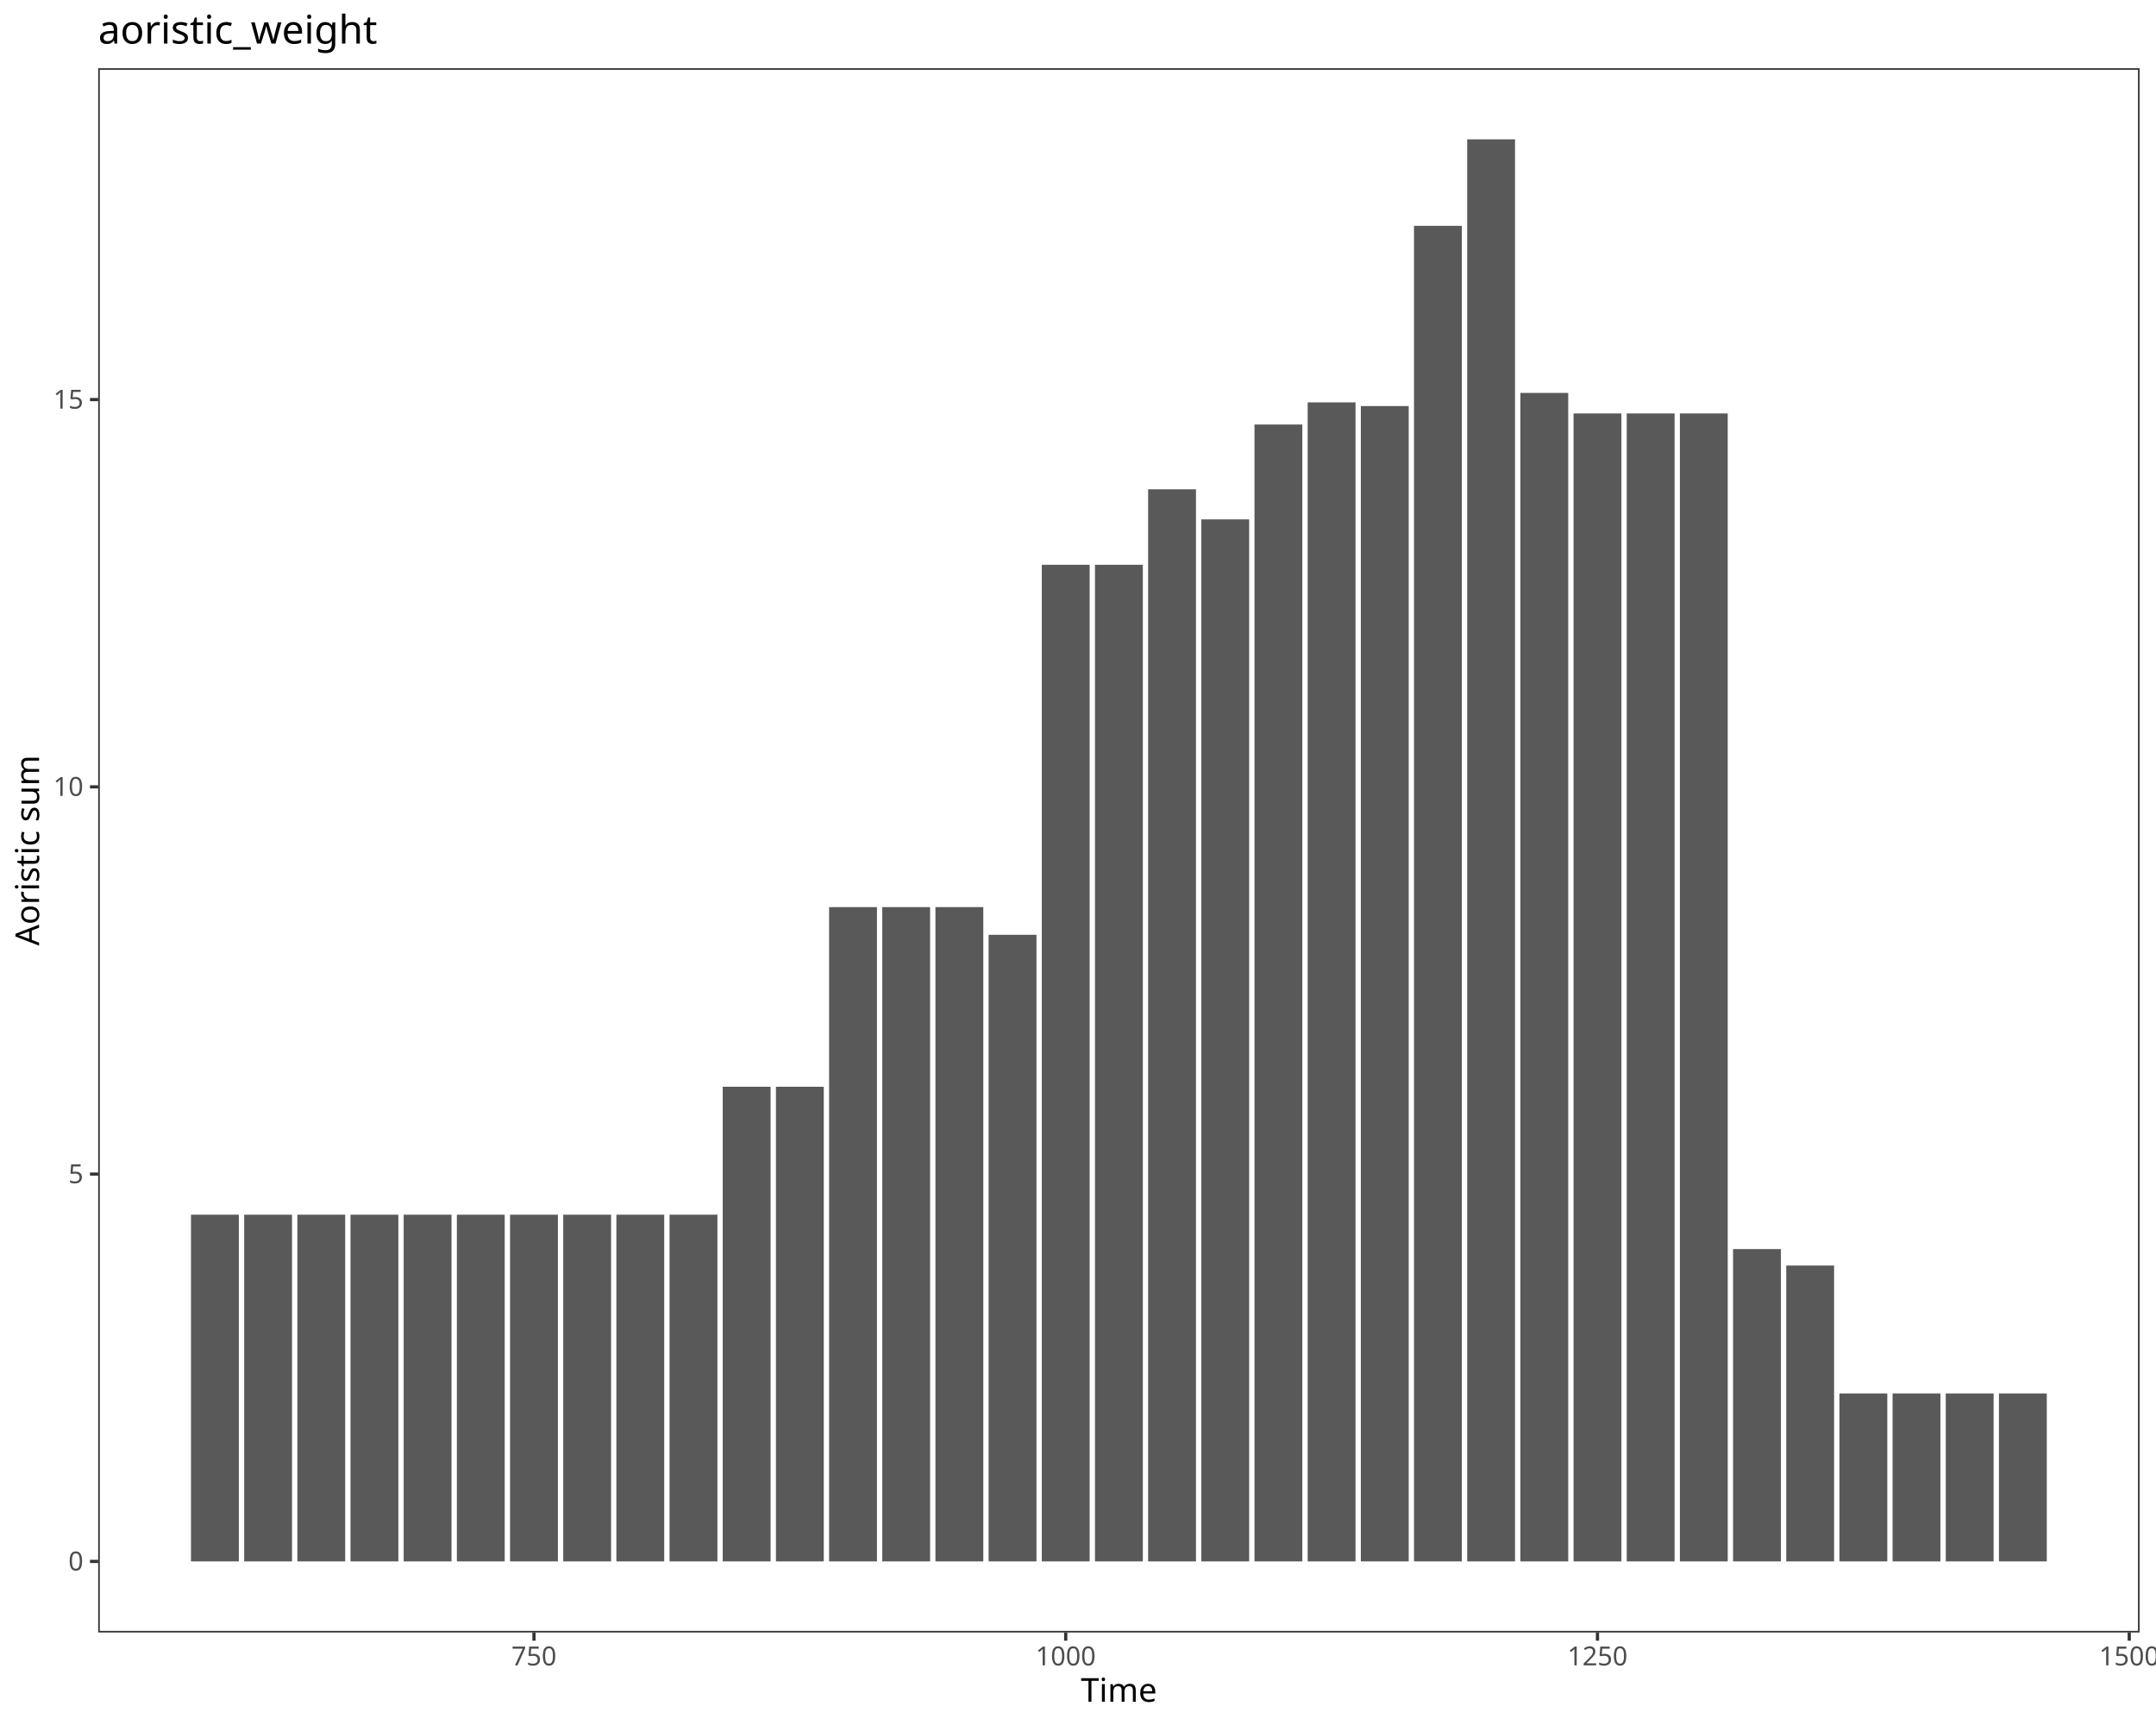
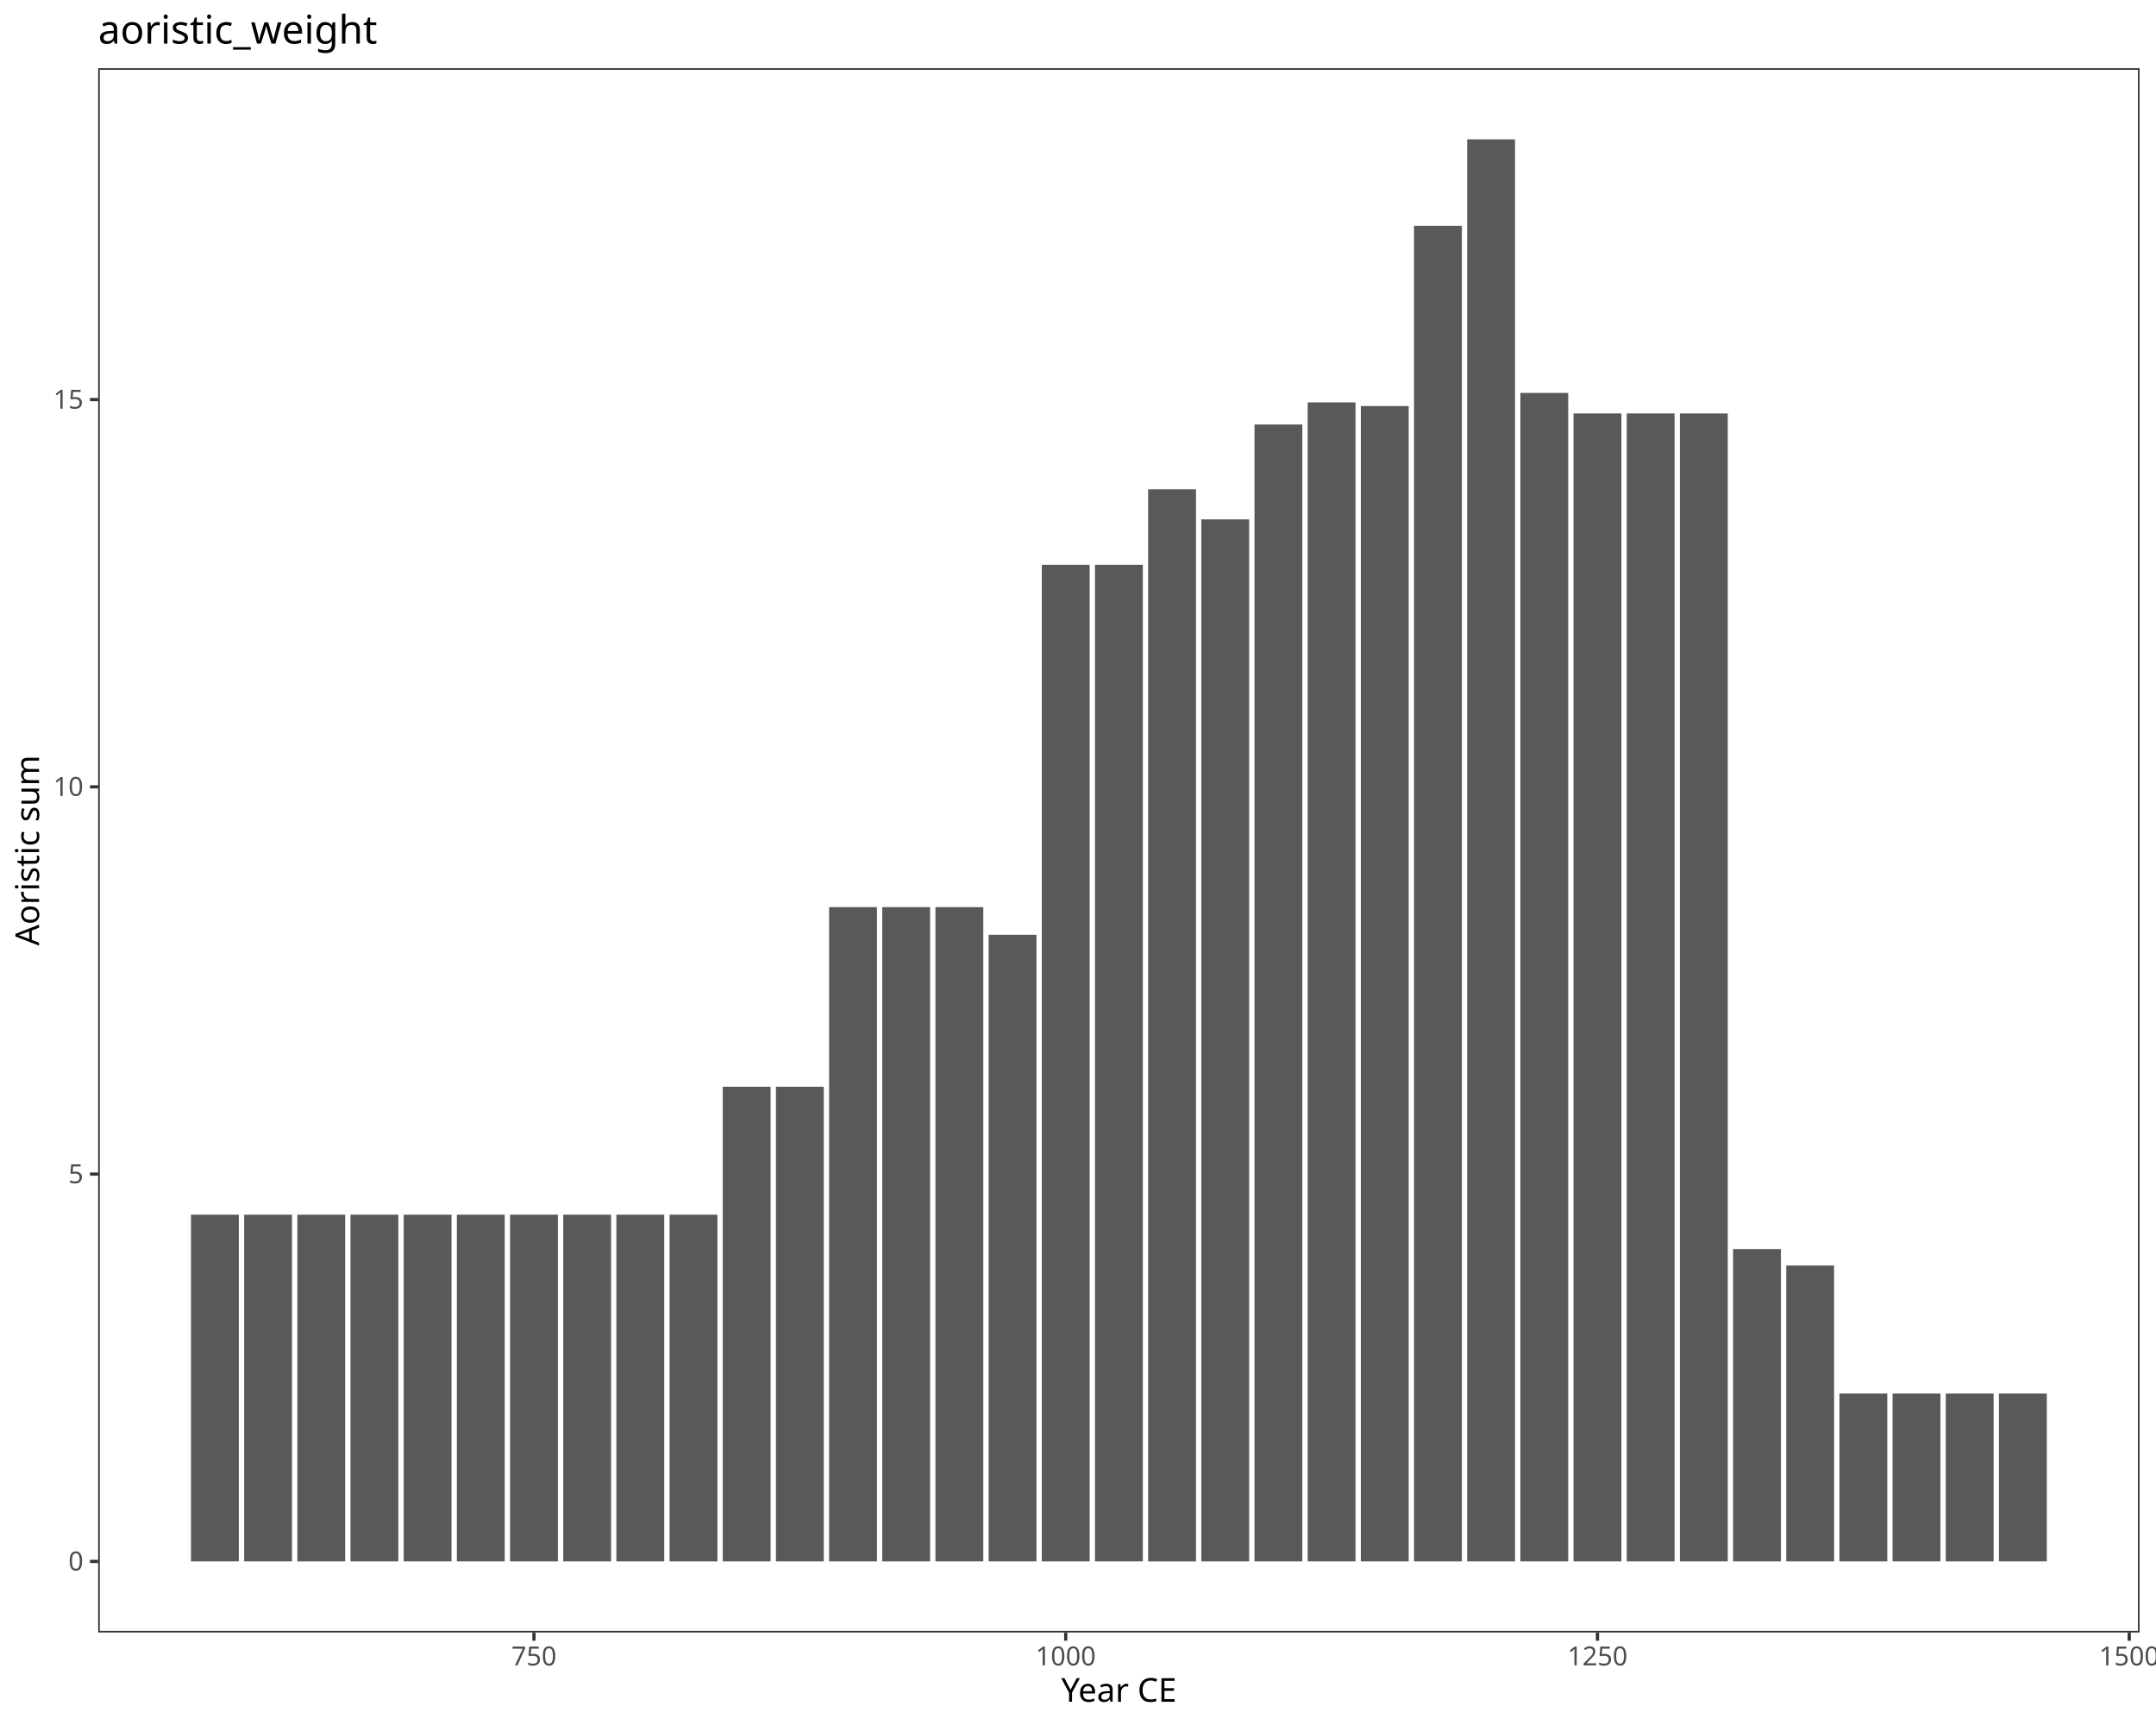
<svg xmlns="http://www.w3.org/2000/svg" class="svglite" data-engine-version="2.0" width="720.00pt" height="576.00pt" viewBox="0 0 720.00 576.00">
  <defs>
    <style type="text/css">
    .svglite line, .svglite polyline, .svglite polygon, .svglite path, .svglite rect, .svglite circle {
      fill: none;
      stroke: #000000;
      stroke-linecap: round;
      stroke-linejoin: round;
      stroke-miterlimit: 10.00;
    }
  </style>
  </defs>
  <rect width="100%" height="100%" style="stroke: none; fill: #FFFFFF;" />
  <defs>
    <clipPath id="cpMC4wMHw3MjAuMDB8MC4wMHw1NzYuMDA=">
      <rect x="0.00" y="0.00" width="720.00" height="576.00" />
    </clipPath>
  </defs>
  <g clip-path="url(#cpMC4wMHw3MjAuMDB8MC4wMHw1NzYuMDA=)">
    <rect x="0.00" y="0.00" width="720.00" height="576.00" style="stroke-width: 1.07; stroke: #FFFFFF; fill: #FFFFFF;" />
  </g>
  <defs>
    <clipPath id="cpMzIuNzl8NzE0LjUyfDIyLjc4fDU0NS4xMQ==">
      <rect x="32.79" y="22.78" width="681.73" height="522.33" />
    </clipPath>
  </defs>
  <g clip-path="url(#cpMzIuNzl8NzE0LjUyfDIyLjc4fDU0NS4xMQ==)">
    <rect x="32.79" y="22.78" width="681.73" height="522.33" style="stroke-width: 1.07; stroke: none; fill: #FFFFFF;" />
    <rect x="63.78" y="405.60" width="15.98" height="115.77" style="stroke-width: 1.07; stroke: none; stroke-linecap: square; stroke-linejoin: miter; fill: #595959;" />
    <rect x="81.54" y="405.60" width="15.98" height="115.77" style="stroke-width: 1.07; stroke: none; stroke-linecap: square; stroke-linejoin: miter; fill: #595959;" />
    <rect x="99.30" y="405.60" width="15.98" height="115.77" style="stroke-width: 1.07; stroke: none; stroke-linecap: square; stroke-linejoin: miter; fill: #595959;" />
    <rect x="117.05" y="405.60" width="15.98" height="115.77" style="stroke-width: 1.07; stroke: none; stroke-linecap: square; stroke-linejoin: miter; fill: #595959;" />
    <rect x="134.81" y="405.60" width="15.98" height="115.77" style="stroke-width: 1.07; stroke: none; stroke-linecap: square; stroke-linejoin: miter; fill: #595959;" />
    <rect x="152.57" y="405.60" width="15.98" height="115.77" style="stroke-width: 1.07; stroke: none; stroke-linecap: square; stroke-linejoin: miter; fill: #595959;" />
    <rect x="170.33" y="405.60" width="15.98" height="115.77" style="stroke-width: 1.07; stroke: none; stroke-linecap: square; stroke-linejoin: miter; fill: #595959;" />
    <rect x="188.09" y="405.60" width="15.98" height="115.77" style="stroke-width: 1.07; stroke: none; stroke-linecap: square; stroke-linejoin: miter; fill: #595959;" />
    <rect x="205.84" y="405.60" width="15.98" height="115.77" style="stroke-width: 1.07; stroke: none; stroke-linecap: square; stroke-linejoin: miter; fill: #595959;" />
    <rect x="223.60" y="405.60" width="15.98" height="115.77" style="stroke-width: 1.07; stroke: none; stroke-linecap: square; stroke-linejoin: miter; fill: #595959;" />
    <rect x="241.36" y="362.88" width="15.98" height="158.49" style="stroke-width: 1.07; stroke: none; stroke-linecap: square; stroke-linejoin: miter; fill: #595959;" />
    <rect x="259.12" y="362.88" width="15.98" height="158.49" style="stroke-width: 1.07; stroke: none; stroke-linecap: square; stroke-linejoin: miter; fill: #595959;" />
    <rect x="276.88" y="302.90" width="15.98" height="218.47" style="stroke-width: 1.07; stroke: none; stroke-linecap: square; stroke-linejoin: miter; fill: #595959;" />
    <rect x="294.63" y="302.90" width="15.98" height="218.47" style="stroke-width: 1.07; stroke: none; stroke-linecap: square; stroke-linejoin: miter; fill: #595959;" />
    <rect x="312.39" y="302.90" width="15.98" height="218.47" style="stroke-width: 1.07; stroke: none; stroke-linecap: square; stroke-linejoin: miter; fill: #595959;" />
    <rect x="330.15" y="312.14" width="15.98" height="209.23" style="stroke-width: 1.07; stroke: none; stroke-linecap: square; stroke-linejoin: miter; fill: #595959;" />
    <rect x="347.91" y="188.59" width="15.98" height="332.78" style="stroke-width: 1.07; stroke: none; stroke-linecap: square; stroke-linejoin: miter; fill: #595959;" />
    <rect x="365.67" y="188.59" width="15.98" height="332.78" style="stroke-width: 1.07; stroke: none; stroke-linecap: square; stroke-linejoin: miter; fill: #595959;" />
    <rect x="383.42" y="163.38" width="15.98" height="358.00" style="stroke-width: 1.07; stroke: none; stroke-linecap: square; stroke-linejoin: miter; fill: #595959;" />
    <rect x="401.18" y="173.43" width="15.98" height="347.94" style="stroke-width: 1.07; stroke: none; stroke-linecap: square; stroke-linejoin: miter; fill: #595959;" />
    <rect x="418.94" y="141.75" width="15.98" height="379.62" style="stroke-width: 1.07; stroke: none; stroke-linecap: square; stroke-linejoin: miter; fill: #595959;" />
    <rect x="436.70" y="134.36" width="15.98" height="387.01" style="stroke-width: 1.07; stroke: none; stroke-linecap: square; stroke-linejoin: miter; fill: #595959;" />
    <rect x="454.46" y="135.59" width="15.98" height="385.78" style="stroke-width: 1.07; stroke: none; stroke-linecap: square; stroke-linejoin: miter; fill: #595959;" />
    <rect x="472.21" y="75.41" width="15.98" height="445.96" style="stroke-width: 1.07; stroke: none; stroke-linecap: square; stroke-linejoin: miter; fill: #595959;" />
    <rect x="489.97" y="46.53" width="15.98" height="474.84" style="stroke-width: 1.07; stroke: none; stroke-linecap: square; stroke-linejoin: miter; fill: #595959;" />
    <rect x="507.73" y="131.20" width="15.98" height="390.17" style="stroke-width: 1.07; stroke: none; stroke-linecap: square; stroke-linejoin: miter; fill: #595959;" />
    <rect x="525.49" y="138.05" width="15.98" height="383.32" style="stroke-width: 1.07; stroke: none; stroke-linecap: square; stroke-linejoin: miter; fill: #595959;" />
    <rect x="543.25" y="138.05" width="15.98" height="383.32" style="stroke-width: 1.07; stroke: none; stroke-linecap: square; stroke-linejoin: miter; fill: #595959;" />
    <rect x="561.00" y="138.05" width="15.98" height="383.32" style="stroke-width: 1.07; stroke: none; stroke-linecap: square; stroke-linejoin: miter; fill: #595959;" />
    <rect x="578.76" y="417.08" width="15.98" height="104.29" style="stroke-width: 1.07; stroke: none; stroke-linecap: square; stroke-linejoin: miter; fill: #595959;" />
    <rect x="596.52" y="422.58" width="15.98" height="98.79" style="stroke-width: 1.07; stroke: none; stroke-linecap: square; stroke-linejoin: miter; fill: #595959;" />
    <rect x="614.28" y="465.29" width="15.98" height="56.08" style="stroke-width: 1.07; stroke: none; stroke-linecap: square; stroke-linejoin: miter; fill: #595959;" />
    <rect x="632.03" y="465.29" width="15.98" height="56.08" style="stroke-width: 1.07; stroke: none; stroke-linecap: square; stroke-linejoin: miter; fill: #595959;" />
    <rect x="649.79" y="465.29" width="15.98" height="56.08" style="stroke-width: 1.07; stroke: none; stroke-linecap: square; stroke-linejoin: miter; fill: #595959;" />
    <rect x="667.55" y="465.29" width="15.98" height="56.08" style="stroke-width: 1.07; stroke: none; stroke-linecap: square; stroke-linejoin: miter; fill: #595959;" />
    <rect x="32.79" y="22.78" width="681.73" height="522.33" style="stroke-width: 1.07; stroke: #333333;" />
  </g>
  <g clip-path="url(#cpMC4wMHw3MjAuMDB8MC4wMHw1NzYuMDA=)">
    <text x="27.86" y="524.40" text-anchor="end" style="font-size: 8.80px; fill: #4D4D4D; font-family: sans;" textLength="4.89px" lengthAdjust="spacingAndGlyphs">0</text>
    <text x="27.86" y="395.08" text-anchor="end" style="font-size: 8.80px; fill: #4D4D4D; font-family: sans;" textLength="4.89px" lengthAdjust="spacingAndGlyphs">5</text>
    <text x="27.86" y="265.76" text-anchor="end" style="font-size: 8.80px; fill: #4D4D4D; font-family: sans;" textLength="9.79px" lengthAdjust="spacingAndGlyphs">10</text>
    <text x="27.86" y="136.45" text-anchor="end" style="font-size: 8.80px; fill: #4D4D4D; font-family: sans;" textLength="9.79px" lengthAdjust="spacingAndGlyphs">15</text>
    <polyline points="30.05,521.37 32.79,521.37 " style="stroke-width: 1.07; stroke: #333333; stroke-linecap: butt;" />
    <polyline points="30.05,392.05 32.79,392.05 " style="stroke-width: 1.07; stroke: #333333; stroke-linecap: butt;" />
    <polyline points="30.05,262.74 32.79,262.74 " style="stroke-width: 1.07; stroke: #333333; stroke-linecap: butt;" />
    <polyline points="30.05,133.42 32.79,133.42 " style="stroke-width: 1.07; stroke: #333333; stroke-linecap: butt;" />
    <polyline points="178.32,547.85 178.32,545.11 " style="stroke-width: 1.07; stroke: #333333; stroke-linecap: butt;" />
    <polyline points="355.90,547.85 355.90,545.11 " style="stroke-width: 1.07; stroke: #333333; stroke-linecap: butt;" />
    <polyline points="533.48,547.85 533.48,545.11 " style="stroke-width: 1.07; stroke: #333333; stroke-linecap: butt;" />
    <polyline points="711.06,547.85 711.06,545.11 " style="stroke-width: 1.07; stroke: #333333; stroke-linecap: butt;" />
    <text x="178.32" y="556.10" text-anchor="middle" style="font-size: 8.80px; fill: #4D4D4D; font-family: sans;" textLength="14.68px" lengthAdjust="spacingAndGlyphs">750</text>
    <text x="355.90" y="556.10" text-anchor="middle" style="font-size: 8.80px; fill: #4D4D4D; font-family: sans;" textLength="19.58px" lengthAdjust="spacingAndGlyphs">1000</text>
    <text x="533.48" y="556.10" text-anchor="middle" style="font-size: 8.80px; fill: #4D4D4D; font-family: sans;" textLength="19.58px" lengthAdjust="spacingAndGlyphs">1250</text>
    <text x="711.06" y="556.10" text-anchor="middle" style="font-size: 8.80px; fill: #4D4D4D; font-family: sans;" textLength="19.58px" lengthAdjust="spacingAndGlyphs">1500</text>
-     <text x="373.66" y="568.24" text-anchor="middle" style="font-size: 11.00px; font-family: sans;" textLength="24.45px" lengthAdjust="spacingAndGlyphs">Time</text>
+     <text x="373.66" y="568.24" text-anchor="middle" style="font-size: 11.00px; font-family: sans;" textLength="41.58px" lengthAdjust="spacingAndGlyphs">Year CE</text>
    <text transform="translate(13.05,283.95) rotate(-90)" text-anchor="middle" style="font-size: 11.00px; font-family: sans;" textLength="59.91px" lengthAdjust="spacingAndGlyphs">Aoristic sum</text>
    <text x="32.79" y="14.56" style="font-size: 13.20px; font-family: sans;" textLength="87.32px" lengthAdjust="spacingAndGlyphs">aoristic_weight</text>
  </g>
</svg>
